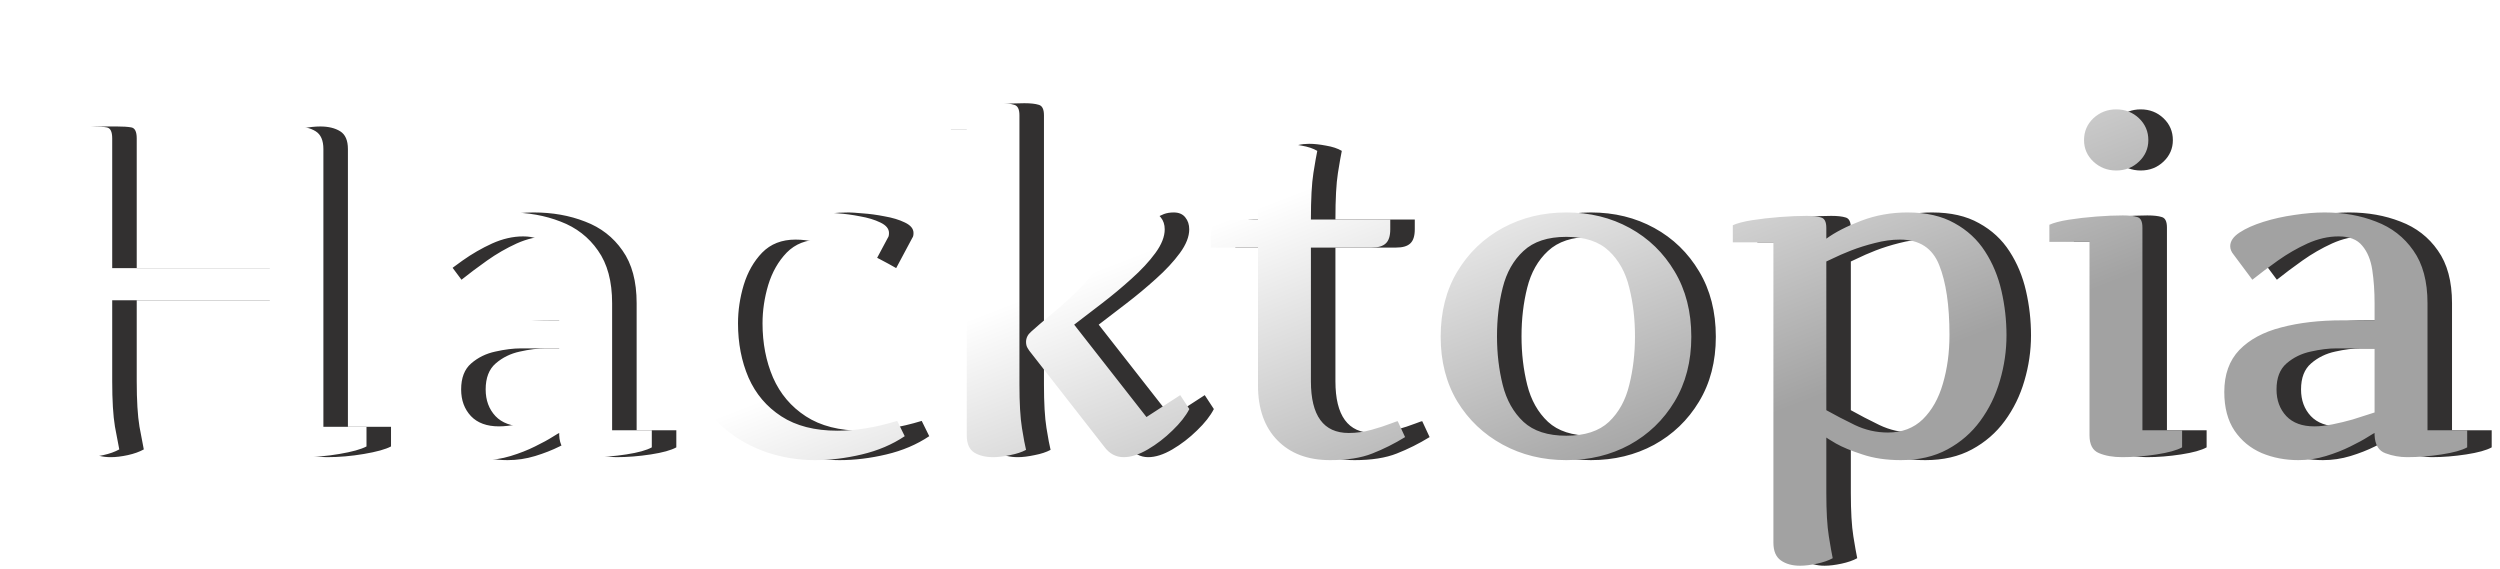
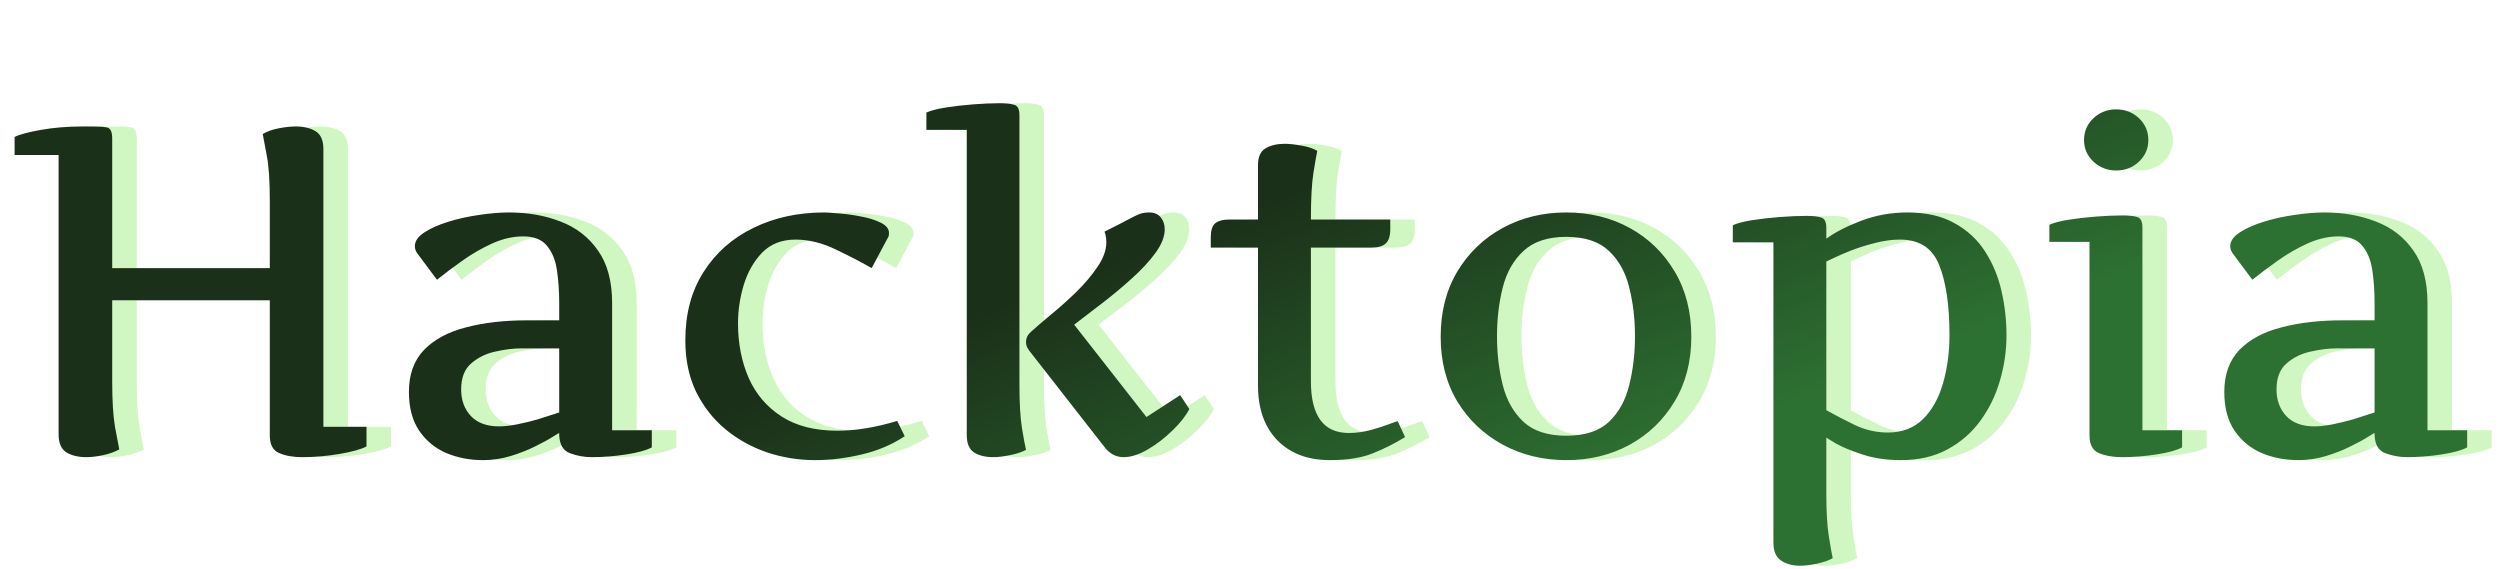
<svg xmlns="http://www.w3.org/2000/svg" width="2141" height="487" viewBox="0 0 2141 487" fill="none">
-   <path d="M297.953 365.539H334.867V382.336C330.18 384.81 322.432 386.958 311.625 388.781C300.948 390.604 290.401 391.516 279.984 391.516C272.042 391.516 265.401 390.344 260.062 388C254.724 385.786 252.055 380.708 252.055 372.766V257.141H117.094V326.477C117.094 343.013 117.875 355.969 119.438 365.344C121.13 374.589 122.367 381.099 123.148 384.875C119.372 386.958 114.815 388.586 109.477 389.758C104.138 390.93 99.255 391.516 94.828 391.516C88.057 391.516 82.393 390.148 77.836 387.414C73.409 384.549 71.195 379.406 71.195 371.984V132.727H33.5V117.297C37.536 115.214 45.023 113.195 55.961 111.242C66.898 109.289 78.747 108.312 91.508 108.312H100.297C105.375 108.312 109.411 108.573 112.406 109.094C115.531 109.615 117.094 112.74 117.094 118.469V229.602H252.055V171.594C252.055 154.927 251.208 142.232 249.516 133.508C247.953 124.784 246.781 118.534 246 114.758C249.776 112.544 254.333 110.917 259.672 109.875C265.01 108.833 269.893 108.312 274.32 108.312C281.221 108.312 286.885 109.68 291.312 112.414C295.74 115.148 297.953 120.227 297.953 127.648V365.539ZM499.906 370.812C499.906 370.682 498.018 371.789 494.242 374.133C490.596 376.477 485.583 379.211 479.203 382.336C472.953 385.461 465.987 388.195 458.305 390.539C450.622 392.883 442.745 394.055 434.672 394.055C423.344 394.055 412.862 392.036 403.227 388C393.591 383.833 385.844 377.453 379.984 368.859C374.125 360.135 371.195 349.068 371.195 335.656C371.195 320.682 375.492 308.703 384.086 299.719C392.81 290.734 404.789 284.289 420.023 280.383C435.258 276.346 452.706 274.328 472.367 274.328H499.906V259.68C499.906 249.523 499.255 240.083 497.953 231.359C496.651 222.635 493.786 215.669 489.359 210.461C485.062 205.122 478.292 202.453 469.047 202.453C460.323 202.453 451.469 204.471 442.484 208.508C433.63 212.544 425.167 217.427 417.094 223.156C409.021 228.885 401.729 234.354 395.219 239.562L379.203 218.078C377.25 215.734 376.273 213.326 376.273 210.852C376.273 206.555 378.943 202.648 384.281 199.133C389.62 195.617 396.456 192.557 404.789 189.953C413.122 187.349 421.911 185.396 431.156 184.094C440.531 182.661 449.19 181.945 457.133 181.945C473.148 181.945 487.797 184.549 501.078 189.758C514.49 194.836 525.167 203.104 533.109 214.562C541.182 225.891 545.219 240.93 545.219 259.68V368.469H579.203V383.117C574.776 385.591 567.484 387.609 557.328 389.172C547.172 390.734 537.341 391.516 527.836 391.516C521.456 391.516 515.271 390.409 509.281 388.195C503.422 386.112 500.297 380.969 499.906 372.766V370.812ZM448.344 365.148C452.901 365.148 458.109 364.562 463.969 363.391C469.828 362.219 475.492 360.852 480.961 359.289C486.43 357.596 490.922 356.164 494.438 354.992C498.083 353.82 499.906 353.234 499.906 353.234V298.352H467.094C460.583 298.352 453.292 299.263 445.219 301.086C437.276 302.779 430.375 306.164 424.516 311.242C418.786 316.19 415.922 323.612 415.922 333.508C415.922 342.753 418.721 350.37 424.32 356.359C429.919 362.219 437.927 365.148 448.344 365.148ZM767.484 229.602C758.891 224.654 748.734 219.38 737.016 213.781C725.297 208.052 713.708 205.188 702.25 205.188C690.531 205.188 681.026 208.898 673.734 216.32C666.573 223.742 661.299 232.987 657.914 244.055C654.659 254.992 653.031 265.93 653.031 276.867C653.031 293.924 656.026 309.419 662.016 323.352C668.135 337.284 677.51 348.352 690.141 356.555C702.771 364.758 718.786 368.859 738.188 368.859C753.943 368.859 771 366.06 789.359 360.461L795.805 373.547C785.128 380.708 772.888 385.917 759.086 389.172C745.414 392.427 732.068 394.055 719.047 394.055C704.854 394.055 691.117 391.841 677.836 387.414C664.555 382.857 652.641 376.216 642.094 367.492C631.677 358.768 623.344 348.091 617.094 335.461C610.974 322.701 607.914 308.052 607.914 291.516C607.914 268.729 613.122 249.198 623.539 232.922C633.956 216.516 648.148 203.951 666.117 195.227C684.086 186.372 704.398 181.945 727.055 181.945C729.008 181.945 732.914 182.206 738.773 182.727C744.633 183.117 750.883 183.964 757.523 185.266C764.294 186.438 770.089 188.195 774.906 190.539C779.854 192.883 782.328 195.878 782.328 199.523C782.328 201.477 782.003 202.844 781.352 203.625L767.484 229.602ZM814.359 111.242V96.398C818.005 94.706 823.474 93.273 830.766 92.102C838.188 90.93 846.065 90.018 854.398 89.367C862.862 88.716 870.479 88.391 877.25 88.391C882.589 88.391 886.69 88.846 889.555 89.758C892.549 90.539 894.047 93.534 894.047 98.742V329.211C894.047 345.227 894.763 357.661 896.195 366.516C897.628 375.37 898.799 381.62 899.711 385.266C896.065 387.219 891.508 388.716 886.039 389.758C880.57 390.93 875.753 391.516 871.586 391.516C865.076 391.516 859.672 390.214 855.375 387.609C851.078 384.875 848.93 379.927 848.93 372.766V111.242H814.359ZM1018.46 196.398C1018.46 202.648 1015.79 209.419 1010.45 216.711C1005.11 224.003 998.279 231.359 989.945 238.781C981.742 246.203 973.214 253.299 964.359 260.07C955.635 266.841 947.823 272.831 940.922 278.039L1002.84 357.141L1031.74 338.391L1039.55 350.305C1036.56 356.164 1031.74 362.284 1025.1 368.664C1018.59 375.044 1011.56 380.448 1004.01 384.875C996.456 389.302 989.555 391.516 983.305 391.516C976.534 391.516 970.935 388.456 966.508 382.336L902.445 300.305C902.445 300.305 901.99 299.589 901.078 298.156C900.167 296.724 899.711 294.966 899.711 292.883C899.711 289.497 901.143 286.568 904.008 284.094C908.174 280.318 913.773 275.5 920.805 269.641C927.966 263.781 935.193 257.336 942.484 250.305C949.776 243.143 955.896 235.917 960.844 228.625C965.922 221.203 968.461 214.172 968.461 207.531C968.461 204.016 967.94 200.956 966.898 198.352C975.883 193.924 982.523 190.539 986.82 188.195C991.117 185.852 994.438 184.224 996.781 183.312C999.255 182.401 1002.05 181.945 1005.18 181.945C1009.61 181.945 1012.93 183.378 1015.14 186.242C1017.35 188.977 1018.46 192.362 1018.46 196.398ZM1224.32 374.328C1215.21 379.927 1205.83 384.615 1196.2 388.391C1186.69 392.167 1174.65 394.055 1160.06 394.055C1141.05 394.055 1126.01 388.391 1114.95 377.062C1103.88 365.734 1098.34 350.044 1098.34 329.992V212.023H1057.91V203.234C1057.91 197.375 1059.15 193.404 1061.62 191.32C1064.23 189.107 1068.33 188 1073.93 188H1098.34V141.516C1098.34 134.354 1100.49 129.536 1104.79 127.062C1109.09 124.458 1114.55 123.156 1121.2 123.156C1125.36 123.156 1130.18 123.677 1135.65 124.719C1141.12 125.63 1145.61 127.128 1149.12 129.211C1148.34 132.857 1147.24 139.172 1145.8 148.156C1144.37 157.141 1143.66 170.422 1143.66 188H1211.62V196.398C1211.62 202.128 1210.32 206.164 1207.72 208.508C1205.24 210.852 1201.21 212.023 1195.61 212.023H1143.66V326.477C1143.66 356.034 1154.46 370.812 1176.08 370.812C1182.59 370.812 1189.1 369.901 1195.61 368.078C1202.12 366.255 1207.52 364.497 1211.82 362.805C1216.12 361.112 1218.2 360.461 1218.07 360.852L1224.32 374.328ZM1469.44 288.391C1469.44 309.615 1464.62 328.169 1454.98 344.055C1445.48 359.81 1432.65 372.115 1416.51 380.969C1400.36 389.693 1382.33 394.055 1362.41 394.055C1342.35 394.055 1324.19 389.628 1307.91 380.773C1291.64 371.919 1278.68 359.615 1269.05 343.859C1259.54 327.974 1254.79 309.484 1254.79 288.391C1254.79 267.036 1259.54 248.417 1269.05 232.531C1278.68 216.516 1291.64 204.081 1307.91 195.227C1324.19 186.372 1342.35 181.945 1362.41 181.945C1382.46 181.945 1400.56 186.372 1416.7 195.227C1432.85 204.081 1445.67 216.516 1455.18 232.531C1464.68 248.417 1469.44 267.036 1469.44 288.391ZM1303.03 288C1303.03 302.714 1304.66 316.581 1307.91 329.602C1311.17 342.622 1317.09 353.169 1325.69 361.242C1334.28 369.185 1346.52 373.156 1362.41 373.156C1378.29 373.156 1390.47 369.185 1398.93 361.242C1407.39 353.169 1413.19 342.622 1416.31 329.602C1419.57 316.581 1421.2 302.714 1421.2 288C1421.2 273.156 1419.57 259.289 1416.31 246.398C1413.19 233.378 1407.39 222.896 1398.93 214.953C1390.47 206.88 1378.29 202.844 1362.41 202.844C1346.52 202.844 1334.28 206.88 1325.69 214.953C1317.09 222.896 1311.17 233.378 1307.91 246.398C1304.66 259.289 1303.03 273.156 1303.03 288ZM1590.53 478.039C1587.02 479.992 1582.52 481.555 1577.05 482.727C1571.59 483.898 1566.77 484.484 1562.6 484.484C1555.96 484.484 1550.49 482.987 1546.2 479.992C1541.9 476.997 1539.75 471.919 1539.75 464.758V207.531H1504.98V192.883C1508.63 191.19 1514.1 189.758 1521.39 188.586C1528.81 187.414 1536.76 186.503 1545.22 185.852C1553.81 185.201 1561.49 184.875 1568.27 184.875C1573.6 184.875 1577.71 185.331 1580.57 186.242C1583.57 187.023 1585.06 190.018 1585.06 195.227V204.406C1592.74 198.807 1602.77 193.664 1615.14 188.977C1627.51 184.289 1640.66 181.945 1654.59 181.945C1670.61 181.945 1684.02 185.005 1694.83 191.125C1705.77 197.115 1714.49 205.188 1721 215.344C1727.51 225.37 1732.2 236.633 1735.06 249.133C1737.93 261.633 1739.36 274.328 1739.36 287.219C1739.36 300.37 1737.47 313.326 1733.7 326.086C1730.05 338.716 1724.45 350.174 1716.9 360.461C1709.48 370.617 1700.1 378.755 1688.77 384.875C1677.45 390.995 1664.16 394.055 1648.93 394.055C1636.56 394.055 1625.56 392.427 1615.92 389.172C1606.29 386.047 1598.73 382.922 1593.27 379.797C1587.8 376.542 1585.06 374.849 1585.06 374.719V421.984C1585.06 438 1585.78 450.435 1587.21 459.289C1588.64 468.143 1589.75 474.393 1590.53 478.039ZM1585.06 351.281C1592.48 355.448 1600.62 359.68 1609.48 363.977C1618.46 368.273 1627.9 370.422 1637.8 370.422C1649.91 370.422 1659.87 366.646 1667.68 359.094C1675.49 351.411 1681.22 341.255 1684.87 328.625C1688.64 315.865 1690.53 301.932 1690.53 286.828C1690.53 261.568 1687.6 241.646 1681.74 227.062C1676.01 212.479 1664.82 205.188 1648.15 205.188C1641.25 205.188 1634.09 206.164 1626.66 208.117C1619.37 209.94 1612.54 212.089 1606.16 214.562C1599.91 217.036 1594.83 219.25 1590.92 221.203C1587.02 223.026 1585.06 223.938 1585.06 223.938V351.281ZM1805.77 120.031C1805.77 112.609 1808.43 106.359 1813.77 101.281C1819.24 96.203 1825.75 93.664 1833.3 93.664C1840.99 93.664 1847.5 96.203 1852.84 101.281C1858.17 106.359 1860.84 112.609 1860.84 120.031C1860.84 127.193 1858.17 133.312 1852.84 138.391C1847.5 143.469 1840.99 146.008 1833.3 146.008C1825.75 146.008 1819.24 143.469 1813.77 138.391C1808.43 133.312 1805.77 127.193 1805.77 120.031ZM1855.77 368.469H1889.75V383.117C1885.32 385.591 1878.03 387.609 1867.88 389.172C1857.72 390.734 1847.95 391.516 1838.58 391.516C1830.64 391.516 1823.93 390.344 1818.46 388C1813.12 385.786 1810.45 380.708 1810.45 372.766V207.141H1776.08V192.492C1779.72 190.799 1785.19 189.367 1792.48 188.195C1799.78 187.023 1807.65 186.112 1816.12 185.461C1824.58 184.81 1832.2 184.484 1838.97 184.484C1844.31 184.484 1848.41 184.94 1851.27 185.852C1854.27 186.633 1855.77 189.628 1855.77 194.836V368.469ZM2054.59 370.812C2054.59 370.682 2052.71 371.789 2048.93 374.133C2045.28 376.477 2040.27 379.211 2033.89 382.336C2027.64 385.461 2020.67 388.195 2012.99 390.539C2005.31 392.883 1997.43 394.055 1989.36 394.055C1978.03 394.055 1967.55 392.036 1957.91 388C1948.28 383.833 1940.53 377.453 1934.67 368.859C1928.81 360.135 1925.88 349.068 1925.88 335.656C1925.88 320.682 1930.18 308.703 1938.77 299.719C1947.5 290.734 1959.48 284.289 1974.71 280.383C1989.95 276.346 2007.39 274.328 2027.05 274.328H2054.59V259.68C2054.59 249.523 2053.94 240.083 2052.64 231.359C2051.34 222.635 2048.47 215.669 2044.05 210.461C2039.75 205.122 2032.98 202.453 2023.73 202.453C2015.01 202.453 2006.16 204.471 1997.17 208.508C1988.32 212.544 1979.85 217.427 1971.78 223.156C1963.71 228.885 1956.42 234.354 1949.91 239.562L1933.89 218.078C1931.94 215.734 1930.96 213.326 1930.96 210.852C1930.96 206.555 1933.63 202.648 1938.97 199.133C1944.31 195.617 1951.14 192.557 1959.48 189.953C1967.81 187.349 1976.6 185.396 1985.84 184.094C1995.22 182.661 2003.88 181.945 2011.82 181.945C2027.84 181.945 2042.48 184.549 2055.77 189.758C2069.18 194.836 2079.85 203.104 2087.8 214.562C2095.87 225.891 2099.91 240.93 2099.91 259.68V368.469H2133.89V383.117C2129.46 385.591 2122.17 387.609 2112.02 389.172C2101.86 390.734 2092.03 391.516 2082.52 391.516C2076.14 391.516 2069.96 390.409 2063.97 388.195C2058.11 386.112 2054.98 380.969 2054.59 372.766V370.812ZM2003.03 365.148C2007.59 365.148 2012.8 364.562 2018.66 363.391C2024.52 362.219 2030.18 360.852 2035.65 359.289C2041.12 357.596 2045.61 356.164 2049.12 354.992C2052.77 353.82 2054.59 353.234 2054.59 353.234V298.352H2021.78C2015.27 298.352 2007.98 299.263 1999.91 301.086C1991.96 302.779 1985.06 306.164 1979.2 311.242C1973.47 316.19 1970.61 323.612 1970.61 333.508C1970.61 342.753 1973.41 350.37 1979.01 356.359C1984.61 362.219 1992.61 365.148 2003.03 365.148Z" fill="#323030" />
-   <path d="M276.953 365.539H313.867V382.336C309.18 384.81 301.432 386.958 290.625 388.781C279.948 390.604 269.401 391.516 258.984 391.516C251.042 391.516 244.401 390.344 239.062 388C233.724 385.786 231.055 380.708 231.055 372.766V257.141H96.094V326.477C96.094 343.013 96.875 355.969 98.438 365.344C100.13 374.589 101.367 381.099 102.148 384.875C98.372 386.958 93.815 388.586 88.477 389.758C83.138 390.93 78.255 391.516 73.828 391.516C67.057 391.516 61.393 390.148 56.836 387.414C52.409 384.549 50.195 379.406 50.195 371.984V132.727H12.5V117.297C16.537 115.214 24.023 113.195 34.961 111.242C45.898 109.289 57.747 108.312 70.508 108.312H79.297C84.375 108.312 88.412 108.573 91.406 109.094C94.531 109.615 96.094 112.74 96.094 118.469V229.602H231.055V171.594C231.055 154.927 230.208 142.232 228.516 133.508C226.953 124.784 225.781 118.534 225 114.758C228.776 112.544 233.333 110.917 238.672 109.875C244.01 108.833 248.893 108.312 253.32 108.312C260.221 108.312 265.885 109.68 270.312 112.414C274.74 115.148 276.953 120.227 276.953 127.648V365.539ZM478.906 370.812C478.906 370.682 477.018 371.789 473.242 374.133C469.596 376.477 464.583 379.211 458.203 382.336C451.953 385.461 444.987 388.195 437.305 390.539C429.622 392.883 421.745 394.055 413.672 394.055C402.344 394.055 391.862 392.036 382.227 388C372.591 383.833 364.844 377.453 358.984 368.859C353.125 360.135 350.195 349.068 350.195 335.656C350.195 320.682 354.492 308.703 363.086 299.719C371.81 290.734 383.789 284.289 399.023 280.383C414.258 276.346 431.706 274.328 451.367 274.328H478.906V259.68C478.906 249.523 478.255 240.083 476.953 231.359C475.651 222.635 472.786 215.669 468.359 210.461C464.062 205.122 457.292 202.453 448.047 202.453C439.323 202.453 430.469 204.471 421.484 208.508C412.63 212.544 404.167 217.427 396.094 223.156C388.021 228.885 380.729 234.354 374.219 239.562L358.203 218.078C356.25 215.734 355.273 213.326 355.273 210.852C355.273 206.555 357.943 202.648 363.281 199.133C368.62 195.617 375.456 192.557 383.789 189.953C392.122 187.349 400.911 185.396 410.156 184.094C419.531 182.661 428.19 181.945 436.133 181.945C452.148 181.945 466.797 184.549 480.078 189.758C493.49 194.836 504.167 203.104 512.109 214.562C520.182 225.891 524.219 240.93 524.219 259.68V368.469H558.203V383.117C553.776 385.591 546.484 387.609 536.328 389.172C526.172 390.734 516.341 391.516 506.836 391.516C500.456 391.516 494.271 390.409 488.281 388.195C482.422 386.112 479.297 380.969 478.906 372.766V370.812ZM427.344 365.148C431.901 365.148 437.109 364.562 442.969 363.391C448.828 362.219 454.492 360.852 459.961 359.289C465.43 357.596 469.922 356.164 473.438 354.992C477.083 353.82 478.906 353.234 478.906 353.234V298.352H446.094C439.583 298.352 432.292 299.263 424.219 301.086C416.276 302.779 409.375 306.164 403.516 311.242C397.786 316.19 394.922 323.612 394.922 333.508C394.922 342.753 397.721 350.37 403.32 356.359C408.919 362.219 416.927 365.148 427.344 365.148ZM746.484 229.602C737.891 224.654 727.734 219.38 716.016 213.781C704.297 208.052 692.708 205.188 681.25 205.188C669.531 205.188 660.026 208.898 652.734 216.32C645.573 223.742 640.299 232.987 636.914 244.055C633.659 254.992 632.031 265.93 632.031 276.867C632.031 293.924 635.026 309.419 641.016 323.352C647.135 337.284 656.51 348.352 669.141 356.555C681.771 364.758 697.786 368.859 717.188 368.859C732.943 368.859 750 366.06 768.359 360.461L774.805 373.547C764.128 380.708 751.888 385.917 738.086 389.172C724.414 392.427 711.068 394.055 698.047 394.055C683.854 394.055 670.117 391.841 656.836 387.414C643.555 382.857 631.641 376.216 621.094 367.492C610.677 358.768 602.344 348.091 596.094 335.461C589.974 322.701 586.914 308.052 586.914 291.516C586.914 268.729 592.122 249.198 602.539 232.922C612.956 216.516 627.148 203.951 645.117 195.227C663.086 186.372 683.398 181.945 706.055 181.945C708.008 181.945 711.914 182.206 717.773 182.727C723.633 183.117 729.883 183.964 736.523 185.266C743.294 186.438 749.089 188.195 753.906 190.539C758.854 192.883 761.328 195.878 761.328 199.523C761.328 201.477 761.003 202.844 760.352 203.625L746.484 229.602ZM793.359 111.242V96.398C797.005 94.706 802.474 93.273 809.766 92.102C817.188 90.93 825.065 90.018 833.398 89.367C841.862 88.716 849.479 88.391 856.25 88.391C861.589 88.391 865.69 88.846 868.555 89.758C871.549 90.539 873.047 93.534 873.047 98.742V329.211C873.047 345.227 873.763 357.661 875.195 366.516C876.628 375.37 877.799 381.62 878.711 385.266C875.065 387.219 870.508 388.716 865.039 389.758C859.57 390.93 854.753 391.516 850.586 391.516C844.076 391.516 838.672 390.214 834.375 387.609C830.078 384.875 827.93 379.927 827.93 372.766V111.242H793.359ZM997.461 196.398C997.461 202.648 994.792 209.419 989.453 216.711C984.115 224.003 977.279 231.359 968.945 238.781C960.742 246.203 952.214 253.299 943.359 260.07C934.635 266.841 926.823 272.831 919.922 278.039L981.836 357.141L1010.74 338.391L1018.55 350.305C1015.56 356.164 1010.74 362.284 1004.1 368.664C997.591 375.044 990.56 380.448 983.008 384.875C975.456 389.302 968.555 391.516 962.305 391.516C955.534 391.516 949.935 388.456 945.508 382.336L881.445 300.305C881.445 300.305 880.99 299.589 880.078 298.156C879.167 296.724 878.711 294.966 878.711 292.883C878.711 289.497 880.143 286.568 883.008 284.094C887.174 280.318 892.773 275.5 899.805 269.641C906.966 263.781 914.193 257.336 921.484 250.305C928.776 243.143 934.896 235.917 939.844 228.625C944.922 221.203 947.461 214.172 947.461 207.531C947.461 204.016 946.94 200.956 945.898 198.352C954.883 193.924 961.523 190.539 965.82 188.195C970.117 185.852 973.438 184.224 975.781 183.312C978.255 182.401 981.055 181.945 984.18 181.945C988.607 181.945 991.927 183.378 994.141 186.242C996.354 188.977 997.461 192.362 997.461 196.398ZM1203.32 374.328C1194.21 379.927 1184.83 384.615 1175.2 388.391C1165.69 392.167 1153.65 394.055 1139.06 394.055C1120.05 394.055 1105.01 388.391 1093.95 377.062C1082.88 365.734 1077.34 350.044 1077.34 329.992V212.023H1036.91V203.234C1036.91 197.375 1038.15 193.404 1040.62 191.32C1043.23 189.107 1047.33 188 1052.93 188H1077.34V141.516C1077.34 134.354 1079.49 129.536 1083.79 127.062C1088.09 124.458 1093.55 123.156 1100.2 123.156C1104.36 123.156 1109.18 123.677 1114.65 124.719C1120.12 125.63 1124.61 127.128 1128.12 129.211C1127.34 132.857 1126.24 139.172 1124.8 148.156C1123.37 157.141 1122.66 170.422 1122.66 188H1190.62V196.398C1190.62 202.128 1189.32 206.164 1186.72 208.508C1184.24 210.852 1180.21 212.023 1174.61 212.023H1122.66V326.477C1122.66 356.034 1133.46 370.812 1155.08 370.812C1161.59 370.812 1168.1 369.901 1174.61 368.078C1181.12 366.255 1186.52 364.497 1190.82 362.805C1195.12 361.112 1197.2 360.461 1197.07 360.852L1203.32 374.328ZM1448.44 288.391C1448.44 309.615 1443.62 328.169 1433.98 344.055C1424.48 359.81 1411.65 372.115 1395.51 380.969C1379.36 389.693 1361.33 394.055 1341.41 394.055C1321.35 394.055 1303.19 389.628 1286.91 380.773C1270.64 371.919 1257.68 359.615 1248.05 343.859C1238.54 327.974 1233.79 309.484 1233.79 288.391C1233.79 267.036 1238.54 248.417 1248.05 232.531C1257.68 216.516 1270.64 204.081 1286.91 195.227C1303.19 186.372 1321.35 181.945 1341.41 181.945C1361.46 181.945 1379.56 186.372 1395.7 195.227C1411.85 204.081 1424.67 216.516 1434.18 232.531C1443.68 248.417 1448.44 267.036 1448.44 288.391ZM1282.03 288C1282.03 302.714 1283.66 316.581 1286.91 329.602C1290.17 342.622 1296.09 353.169 1304.69 361.242C1313.28 369.185 1325.52 373.156 1341.41 373.156C1357.29 373.156 1369.47 369.185 1377.93 361.242C1386.39 353.169 1392.19 342.622 1395.31 329.602C1398.57 316.581 1400.2 302.714 1400.2 288C1400.2 273.156 1398.57 259.289 1395.31 246.398C1392.19 233.378 1386.39 222.896 1377.93 214.953C1369.47 206.88 1357.29 202.844 1341.41 202.844C1325.52 202.844 1313.28 206.88 1304.69 214.953C1296.09 222.896 1290.17 233.378 1286.91 246.398C1283.66 259.289 1282.03 273.156 1282.03 288ZM1569.53 478.039C1566.02 479.992 1561.52 481.555 1556.05 482.727C1550.59 483.898 1545.77 484.484 1541.6 484.484C1534.96 484.484 1529.49 482.987 1525.2 479.992C1520.9 476.997 1518.75 471.919 1518.75 464.758V207.531H1483.98V192.883C1487.63 191.19 1493.1 189.758 1500.39 188.586C1507.81 187.414 1515.76 186.503 1524.22 185.852C1532.81 185.201 1540.49 184.875 1547.27 184.875C1552.6 184.875 1556.71 185.331 1559.57 186.242C1562.57 187.023 1564.06 190.018 1564.06 195.227V204.406C1571.74 198.807 1581.77 193.664 1594.14 188.977C1606.51 184.289 1619.66 181.945 1633.59 181.945C1649.61 181.945 1663.02 185.005 1673.83 191.125C1684.77 197.115 1693.49 205.188 1700 215.344C1706.51 225.37 1711.2 236.633 1714.06 249.133C1716.93 261.633 1718.36 274.328 1718.36 287.219C1718.36 300.37 1716.47 313.326 1712.7 326.086C1709.05 338.716 1703.45 350.174 1695.9 360.461C1688.48 370.617 1679.1 378.755 1667.77 384.875C1656.45 390.995 1643.16 394.055 1627.93 394.055C1615.56 394.055 1604.56 392.427 1594.92 389.172C1585.29 386.047 1577.73 382.922 1572.27 379.797C1566.8 376.542 1564.06 374.849 1564.06 374.719V421.984C1564.06 438 1564.78 450.435 1566.21 459.289C1567.64 468.143 1568.75 474.393 1569.53 478.039ZM1564.06 351.281C1571.48 355.448 1579.62 359.68 1588.48 363.977C1597.46 368.273 1606.9 370.422 1616.8 370.422C1628.91 370.422 1638.87 366.646 1646.68 359.094C1654.49 351.411 1660.22 341.255 1663.87 328.625C1667.64 315.865 1669.53 301.932 1669.53 286.828C1669.53 261.568 1666.6 241.646 1660.74 227.062C1655.01 212.479 1643.82 205.188 1627.15 205.188C1620.25 205.188 1613.09 206.164 1605.66 208.117C1598.37 209.94 1591.54 212.089 1585.16 214.562C1578.91 217.036 1573.83 219.25 1569.92 221.203C1566.02 223.026 1564.06 223.938 1564.06 223.938V351.281ZM1784.77 120.031C1784.77 112.609 1787.43 106.359 1792.77 101.281C1798.24 96.203 1804.75 93.664 1812.3 93.664C1819.99 93.664 1826.5 96.203 1831.84 101.281C1837.17 106.359 1839.84 112.609 1839.84 120.031C1839.84 127.193 1837.17 133.312 1831.84 138.391C1826.5 143.469 1819.99 146.008 1812.3 146.008C1804.75 146.008 1798.24 143.469 1792.77 138.391C1787.43 133.312 1784.77 127.193 1784.77 120.031ZM1834.77 368.469H1868.75V383.117C1864.32 385.591 1857.03 387.609 1846.88 389.172C1836.72 390.734 1826.95 391.516 1817.58 391.516C1809.64 391.516 1802.93 390.344 1797.46 388C1792.12 385.786 1789.45 380.708 1789.45 372.766V207.141H1755.08V192.492C1758.72 190.799 1764.19 189.367 1771.48 188.195C1778.78 187.023 1786.65 186.112 1795.12 185.461C1803.58 184.81 1811.2 184.484 1817.97 184.484C1823.31 184.484 1827.41 184.94 1830.27 185.852C1833.27 186.633 1834.77 189.628 1834.77 194.836V368.469ZM2033.59 370.812C2033.59 370.682 2031.71 371.789 2027.93 374.133C2024.28 376.477 2019.27 379.211 2012.89 382.336C2006.64 385.461 1999.67 388.195 1991.99 390.539C1984.31 392.883 1976.43 394.055 1968.36 394.055C1957.03 394.055 1946.55 392.036 1936.91 388C1927.28 383.833 1919.53 377.453 1913.67 368.859C1907.81 360.135 1904.88 349.068 1904.88 335.656C1904.88 320.682 1909.18 308.703 1917.77 299.719C1926.5 290.734 1938.48 284.289 1953.71 280.383C1968.95 276.346 1986.39 274.328 2006.05 274.328H2033.59V259.68C2033.59 249.523 2032.94 240.083 2031.64 231.359C2030.34 222.635 2027.47 215.669 2023.05 210.461C2018.75 205.122 2011.98 202.453 2002.73 202.453C1994.01 202.453 1985.16 204.471 1976.17 208.508C1967.32 212.544 1958.85 217.427 1950.78 223.156C1942.71 228.885 1935.42 234.354 1928.91 239.562L1912.89 218.078C1910.94 215.734 1909.96 213.326 1909.96 210.852C1909.96 206.555 1912.63 202.648 1917.97 199.133C1923.31 195.617 1930.14 192.557 1938.48 189.953C1946.81 187.349 1955.6 185.396 1964.84 184.094C1974.22 182.661 1982.88 181.945 1990.82 181.945C2006.84 181.945 2021.48 184.549 2034.77 189.758C2048.18 194.836 2058.85 203.104 2066.8 214.562C2074.87 225.891 2078.91 240.93 2078.91 259.68V368.469H2112.89V383.117C2108.46 385.591 2101.17 387.609 2091.02 389.172C2080.86 390.734 2071.03 391.516 2061.52 391.516C2055.14 391.516 2048.96 390.409 2042.97 388.195C2037.11 386.112 2033.98 380.969 2033.59 372.766V370.812ZM1982.03 365.148C1986.59 365.148 1991.8 364.562 1997.66 363.391C2003.52 362.219 2009.18 360.852 2014.65 359.289C2020.12 357.596 2024.61 356.164 2028.12 354.992C2031.77 353.82 2033.59 353.234 2033.59 353.234V298.352H2000.78C1994.27 298.352 1986.98 299.263 1978.91 301.086C1970.96 302.779 1964.06 306.164 1958.2 311.242C1952.47 316.19 1949.61 323.612 1949.61 333.508C1949.61 342.753 1952.41 350.37 1958.01 356.359C1963.61 362.219 1971.61 365.148 1982.03 365.148Z" fill="url(#paint0_linear_41_2)" />
+   <path d="M297.953 365.539H334.867V382.336C330.18 384.81 322.432 386.958 311.625 388.781C300.948 390.604 290.401 391.516 279.984 391.516C272.042 391.516 265.401 390.344 260.062 388C254.724 385.786 252.055 380.708 252.055 372.766V257.141H117.094V326.477C117.094 343.013 117.875 355.969 119.438 365.344C121.13 374.589 122.367 381.099 123.148 384.875C119.372 386.958 114.815 388.586 109.477 389.758C104.138 390.93 99.255 391.516 94.828 391.516C88.057 391.516 82.393 390.148 77.836 387.414C73.409 384.549 71.195 379.406 71.195 371.984V132.727H33.5V117.297C37.536 115.214 45.023 113.195 55.961 111.242C66.898 109.289 78.747 108.312 91.508 108.312H100.297C105.375 108.312 109.411 108.573 112.406 109.094C115.531 109.615 117.094 112.74 117.094 118.469V229.602H252.055V171.594C252.055 154.927 251.208 142.232 249.516 133.508C247.953 124.784 246.781 118.534 246 114.758C249.776 112.544 254.333 110.917 259.672 109.875C265.01 108.833 269.893 108.312 274.32 108.312C281.221 108.312 286.885 109.68 291.312 112.414C295.74 115.148 297.953 120.227 297.953 127.648V365.539ZM499.906 370.812C499.906 370.682 498.018 371.789 494.242 374.133C490.596 376.477 485.583 379.211 479.203 382.336C472.953 385.461 465.987 388.195 458.305 390.539C450.622 392.883 442.745 394.055 434.672 394.055C423.344 394.055 412.862 392.036 403.227 388C393.591 383.833 385.844 377.453 379.984 368.859C374.125 360.135 371.195 349.068 371.195 335.656C371.195 320.682 375.492 308.703 384.086 299.719C392.81 290.734 404.789 284.289 420.023 280.383C435.258 276.346 452.706 274.328 472.367 274.328H499.906V259.68C499.906 249.523 499.255 240.083 497.953 231.359C496.651 222.635 493.786 215.669 489.359 210.461C485.062 205.122 478.292 202.453 469.047 202.453C460.323 202.453 451.469 204.471 442.484 208.508C433.63 212.544 425.167 217.427 417.094 223.156C409.021 228.885 401.729 234.354 395.219 239.562L379.203 218.078C377.25 215.734 376.273 213.326 376.273 210.852C376.273 206.555 378.943 202.648 384.281 199.133C389.62 195.617 396.456 192.557 404.789 189.953C413.122 187.349 421.911 185.396 431.156 184.094C440.531 182.661 449.19 181.945 457.133 181.945C473.148 181.945 487.797 184.549 501.078 189.758C514.49 194.836 525.167 203.104 533.109 214.562C541.182 225.891 545.219 240.93 545.219 259.68V368.469H579.203V383.117C574.776 385.591 567.484 387.609 557.328 389.172C547.172 390.734 537.341 391.516 527.836 391.516C521.456 391.516 515.271 390.409 509.281 388.195C503.422 386.112 500.297 380.969 499.906 372.766V370.812ZM448.344 365.148C452.901 365.148 458.109 364.562 463.969 363.391C469.828 362.219 475.492 360.852 480.961 359.289C486.43 357.596 490.922 356.164 494.438 354.992C498.083 353.82 499.906 353.234 499.906 353.234V298.352H467.094C460.583 298.352 453.292 299.263 445.219 301.086C437.276 302.779 430.375 306.164 424.516 311.242C418.786 316.19 415.922 323.612 415.922 333.508C415.922 342.753 418.721 350.37 424.32 356.359C429.919 362.219 437.927 365.148 448.344 365.148ZM767.484 229.602C758.891 224.654 748.734 219.38 737.016 213.781C725.297 208.052 713.708 205.188 702.25 205.188C690.531 205.188 681.026 208.898 673.734 216.32C666.573 223.742 661.299 232.987 657.914 244.055C654.659 254.992 653.031 265.93 653.031 276.867C653.031 293.924 656.026 309.419 662.016 323.352C668.135 337.284 677.51 348.352 690.141 356.555C702.771 364.758 718.786 368.859 738.188 368.859C753.943 368.859 771 366.06 789.359 360.461L795.805 373.547C785.128 380.708 772.888 385.917 759.086 389.172C745.414 392.427 732.068 394.055 719.047 394.055C704.854 394.055 691.117 391.841 677.836 387.414C664.555 382.857 652.641 376.216 642.094 367.492C631.677 358.768 623.344 348.091 617.094 335.461C610.974 322.701 607.914 308.052 607.914 291.516C607.914 268.729 613.122 249.198 623.539 232.922C633.956 216.516 648.148 203.951 666.117 195.227C684.086 186.372 704.398 181.945 727.055 181.945C729.008 181.945 732.914 182.206 738.773 182.727C744.633 183.117 750.883 183.964 757.523 185.266C764.294 186.438 770.089 188.195 774.906 190.539C779.854 192.883 782.328 195.878 782.328 199.523C782.328 201.477 782.003 202.844 781.352 203.625L767.484 229.602ZM814.359 111.242V96.398C818.005 94.706 823.474 93.273 830.766 92.102C838.188 90.93 846.065 90.018 854.398 89.367C862.862 88.716 870.479 88.391 877.25 88.391C882.589 88.391 886.69 88.846 889.555 89.758C892.549 90.539 894.047 93.534 894.047 98.742V329.211C894.047 345.227 894.763 357.661 896.195 366.516C897.628 375.37 898.799 381.62 899.711 385.266C896.065 387.219 891.508 388.716 886.039 389.758C880.57 390.93 875.753 391.516 871.586 391.516C865.076 391.516 859.672 390.214 855.375 387.609C851.078 384.875 848.93 379.927 848.93 372.766V111.242H814.359ZM1018.46 196.398C1018.46 202.648 1015.79 209.419 1010.45 216.711C1005.11 224.003 998.279 231.359 989.945 238.781C981.742 246.203 973.214 253.299 964.359 260.07C955.635 266.841 947.823 272.831 940.922 278.039L1002.84 357.141L1031.74 338.391L1039.55 350.305C1036.56 356.164 1031.74 362.284 1025.1 368.664C1018.59 375.044 1011.56 380.448 1004.01 384.875C996.456 389.302 989.555 391.516 983.305 391.516C976.534 391.516 970.935 388.456 966.508 382.336L902.445 300.305C902.445 300.305 901.99 299.589 901.078 298.156C900.167 296.724 899.711 294.966 899.711 292.883C899.711 289.497 901.143 286.568 904.008 284.094C908.174 280.318 913.773 275.5 920.805 269.641C927.966 263.781 935.193 257.336 942.484 250.305C949.776 243.143 955.896 235.917 960.844 228.625C965.922 221.203 968.461 214.172 968.461 207.531C968.461 204.016 967.94 200.956 966.898 198.352C975.883 193.924 982.523 190.539 986.82 188.195C991.117 185.852 994.438 184.224 996.781 183.312C999.255 182.401 1002.05 181.945 1005.18 181.945C1009.61 181.945 1012.93 183.378 1015.14 186.242C1017.35 188.977 1018.46 192.362 1018.46 196.398ZM1224.32 374.328C1215.21 379.927 1205.83 384.615 1196.2 388.391C1186.69 392.167 1174.65 394.055 1160.06 394.055C1141.05 394.055 1126.01 388.391 1114.95 377.062C1103.88 365.734 1098.34 350.044 1098.34 329.992V212.023H1057.91V203.234C1057.91 197.375 1059.15 193.404 1061.62 191.32C1064.23 189.107 1068.33 188 1073.93 188H1098.34V141.516C1098.34 134.354 1100.49 129.536 1104.79 127.062C1109.09 124.458 1114.55 123.156 1121.2 123.156C1125.36 123.156 1130.18 123.677 1135.65 124.719C1141.12 125.63 1145.61 127.128 1149.12 129.211C1148.34 132.857 1147.24 139.172 1145.8 148.156C1144.37 157.141 1143.66 170.422 1143.66 188H1211.62V196.398C1211.62 202.128 1210.32 206.164 1207.72 208.508C1205.24 210.852 1201.21 212.023 1195.61 212.023H1143.66V326.477C1143.66 356.034 1154.46 370.812 1176.08 370.812C1182.59 370.812 1189.1 369.901 1195.61 368.078C1202.12 366.255 1207.52 364.497 1211.82 362.805C1216.12 361.112 1218.2 360.461 1218.07 360.852L1224.32 374.328ZM1469.44 288.391C1469.44 309.615 1464.62 328.169 1454.98 344.055C1445.48 359.81 1432.65 372.115 1416.51 380.969C1400.36 389.693 1382.33 394.055 1362.41 394.055C1342.35 394.055 1324.19 389.628 1307.91 380.773C1291.64 371.919 1278.68 359.615 1269.05 343.859C1259.54 327.974 1254.79 309.484 1254.79 288.391C1254.79 267.036 1259.54 248.417 1269.05 232.531C1278.68 216.516 1291.64 204.081 1307.91 195.227C1324.19 186.372 1342.35 181.945 1362.41 181.945C1382.46 181.945 1400.56 186.372 1416.7 195.227C1432.85 204.081 1445.67 216.516 1455.18 232.531C1464.68 248.417 1469.44 267.036 1469.44 288.391ZM1303.03 288C1303.03 302.714 1304.66 316.581 1307.91 329.602C1311.17 342.622 1317.09 353.169 1325.69 361.242C1334.28 369.185 1346.52 373.156 1362.41 373.156C1378.29 373.156 1390.47 369.185 1398.93 361.242C1407.39 353.169 1413.19 342.622 1416.31 329.602C1419.57 316.581 1421.2 302.714 1421.2 288C1421.2 273.156 1419.57 259.289 1416.31 246.398C1413.19 233.378 1407.39 222.896 1398.93 214.953C1390.47 206.88 1378.29 202.844 1362.41 202.844C1346.52 202.844 1334.28 206.88 1325.69 214.953C1317.09 222.896 1311.17 233.378 1307.91 246.398C1304.66 259.289 1303.03 273.156 1303.03 288ZM1590.53 478.039C1587.02 479.992 1582.52 481.555 1577.05 482.727C1571.59 483.898 1566.77 484.484 1562.6 484.484C1555.96 484.484 1550.49 482.987 1546.2 479.992C1541.9 476.997 1539.75 471.919 1539.75 464.758V207.531H1504.98V192.883C1508.63 191.19 1514.1 189.758 1521.39 188.586C1528.81 187.414 1536.76 186.503 1545.22 185.852C1553.81 185.201 1561.49 184.875 1568.27 184.875C1573.6 184.875 1577.71 185.331 1580.57 186.242C1583.57 187.023 1585.06 190.018 1585.06 195.227V204.406C1592.74 198.807 1602.77 193.664 1615.14 188.977C1627.51 184.289 1640.66 181.945 1654.59 181.945C1670.61 181.945 1684.02 185.005 1694.83 191.125C1705.77 197.115 1714.49 205.188 1721 215.344C1727.51 225.37 1732.2 236.633 1735.06 249.133C1737.93 261.633 1739.36 274.328 1739.36 287.219C1739.36 300.37 1737.47 313.326 1733.7 326.086C1730.05 338.716 1724.45 350.174 1716.9 360.461C1709.48 370.617 1700.1 378.755 1688.77 384.875C1677.45 390.995 1664.16 394.055 1648.93 394.055C1636.56 394.055 1625.56 392.427 1615.92 389.172C1606.29 386.047 1598.73 382.922 1593.27 379.797C1587.8 376.542 1585.06 374.849 1585.06 374.719V421.984C1585.06 438 1585.78 450.435 1587.21 459.289C1588.64 468.143 1589.75 474.393 1590.53 478.039ZM1585.06 351.281C1592.48 355.448 1600.62 359.68 1609.48 363.977C1618.46 368.273 1627.9 370.422 1637.8 370.422C1649.91 370.422 1659.87 366.646 1667.68 359.094C1675.49 351.411 1681.22 341.255 1684.87 328.625C1688.64 315.865 1690.53 301.932 1690.53 286.828C1690.53 261.568 1687.6 241.646 1681.74 227.062C1676.01 212.479 1664.82 205.188 1648.15 205.188C1641.25 205.188 1634.09 206.164 1626.66 208.117C1619.37 209.94 1612.54 212.089 1606.16 214.562C1599.91 217.036 1594.83 219.25 1590.92 221.203C1587.02 223.026 1585.06 223.938 1585.06 223.938V351.281ZM1805.77 120.031C1805.77 112.609 1808.43 106.359 1813.77 101.281C1819.24 96.203 1825.75 93.664 1833.3 93.664C1840.99 93.664 1847.5 96.203 1852.84 101.281C1858.17 106.359 1860.84 112.609 1860.84 120.031C1860.84 127.193 1858.17 133.312 1852.84 138.391C1847.5 143.469 1840.99 146.008 1833.3 146.008C1825.75 146.008 1819.24 143.469 1813.77 138.391C1808.43 133.312 1805.77 127.193 1805.77 120.031ZM1855.77 368.469H1889.75V383.117C1885.32 385.591 1878.03 387.609 1867.88 389.172C1857.72 390.734 1847.95 391.516 1838.58 391.516C1830.64 391.516 1823.93 390.344 1818.46 388C1813.12 385.786 1810.45 380.708 1810.45 372.766V207.141H1776.08V192.492C1779.72 190.799 1785.19 189.367 1792.48 188.195C1799.78 187.023 1807.65 186.112 1816.12 185.461C1824.58 184.81 1832.2 184.484 1838.97 184.484C1844.31 184.484 1848.41 184.94 1851.27 185.852C1854.27 186.633 1855.77 189.628 1855.77 194.836V368.469ZM2054.59 370.812C2054.59 370.682 2052.71 371.789 2048.93 374.133C2045.28 376.477 2040.27 379.211 2033.89 382.336C2027.64 385.461 2020.67 388.195 2012.99 390.539C2005.31 392.883 1997.43 394.055 1989.36 394.055C1978.03 394.055 1967.55 392.036 1957.91 388C1948.28 383.833 1940.53 377.453 1934.67 368.859C1928.81 360.135 1925.88 349.068 1925.88 335.656C1925.88 320.682 1930.18 308.703 1938.77 299.719C1947.5 290.734 1959.48 284.289 1974.71 280.383C1989.95 276.346 2007.39 274.328 2027.05 274.328H2054.59V259.68C2054.59 249.523 2053.94 240.083 2052.64 231.359C2051.34 222.635 2048.47 215.669 2044.05 210.461C2039.75 205.122 2032.98 202.453 2023.73 202.453C2015.01 202.453 2006.16 204.471 1997.17 208.508C1988.32 212.544 1979.85 217.427 1971.78 223.156C1963.71 228.885 1956.42 234.354 1949.91 239.562L1933.89 218.078C1931.94 215.734 1930.96 213.326 1930.96 210.852C1930.96 206.555 1933.63 202.648 1938.97 199.133C1944.31 195.617 1951.14 192.557 1959.48 189.953C1967.81 187.349 1976.6 185.396 1985.84 184.094C1995.22 182.661 2003.88 181.945 2011.82 181.945C2027.84 181.945 2042.48 184.549 2055.77 189.758C2069.18 194.836 2079.85 203.104 2087.8 214.562C2095.87 225.891 2099.91 240.93 2099.91 259.68V368.469H2133.89V383.117C2129.46 385.591 2122.17 387.609 2112.02 389.172C2101.86 390.734 2092.03 391.516 2082.52 391.516C2076.14 391.516 2069.96 390.409 2063.97 388.195C2058.11 386.112 2054.98 380.969 2054.59 372.766V370.812ZM2003.03 365.148C2007.59 365.148 2012.8 364.562 2018.66 363.391C2024.52 362.219 2030.18 360.852 2035.65 359.289C2041.12 357.596 2045.61 356.164 2049.12 354.992C2052.77 353.82 2054.59 353.234 2054.59 353.234V298.352H2021.78C2015.27 298.352 2007.98 299.263 1999.91 301.086C1991.96 302.779 1985.06 306.164 1979.2 311.242C1973.47 316.19 1970.61 323.612 1970.61 333.508C1970.61 342.753 1973.41 350.37 1979.01 356.359C1984.61 362.219 1992.61 365.148 2003.03 365.148Z" fill="#D0F6C2" />
+   <path d="M276.953 365.539H313.867V382.336C309.18 384.81 301.432 386.958 290.625 388.781C279.948 390.604 269.401 391.516 258.984 391.516C251.042 391.516 244.401 390.344 239.062 388C233.724 385.786 231.055 380.708 231.055 372.766V257.141H96.094V326.477C96.094 343.013 96.875 355.969 98.438 365.344C100.13 374.589 101.367 381.099 102.148 384.875C98.372 386.958 93.815 388.586 88.477 389.758C83.138 390.93 78.255 391.516 73.828 391.516C67.057 391.516 61.393 390.148 56.836 387.414C52.409 384.549 50.195 379.406 50.195 371.984V132.727H12.5V117.297C16.537 115.214 24.023 113.195 34.961 111.242C45.898 109.289 57.747 108.312 70.508 108.312H79.297C84.375 108.312 88.412 108.573 91.406 109.094C94.531 109.615 96.094 112.74 96.094 118.469V229.602H231.055V171.594C231.055 154.927 230.208 142.232 228.516 133.508C226.953 124.784 225.781 118.534 225 114.758C228.776 112.544 233.333 110.917 238.672 109.875C244.01 108.833 248.893 108.312 253.32 108.312C260.221 108.312 265.885 109.68 270.312 112.414C274.74 115.148 276.953 120.227 276.953 127.648V365.539ZM478.906 370.812C478.906 370.682 477.018 371.789 473.242 374.133C469.596 376.477 464.583 379.211 458.203 382.336C451.953 385.461 444.987 388.195 437.305 390.539C429.622 392.883 421.745 394.055 413.672 394.055C402.344 394.055 391.862 392.036 382.227 388C372.591 383.833 364.844 377.453 358.984 368.859C353.125 360.135 350.195 349.068 350.195 335.656C350.195 320.682 354.492 308.703 363.086 299.719C371.81 290.734 383.789 284.289 399.023 280.383C414.258 276.346 431.706 274.328 451.367 274.328H478.906V259.68C478.906 249.523 478.255 240.083 476.953 231.359C475.651 222.635 472.786 215.669 468.359 210.461C464.062 205.122 457.292 202.453 448.047 202.453C439.323 202.453 430.469 204.471 421.484 208.508C412.63 212.544 404.167 217.427 396.094 223.156C388.021 228.885 380.729 234.354 374.219 239.562L358.203 218.078C356.25 215.734 355.273 213.326 355.273 210.852C355.273 206.555 357.943 202.648 363.281 199.133C368.62 195.617 375.456 192.557 383.789 189.953C392.122 187.349 400.911 185.396 410.156 184.094C419.531 182.661 428.19 181.945 436.133 181.945C452.148 181.945 466.797 184.549 480.078 189.758C493.49 194.836 504.167 203.104 512.109 214.562C520.182 225.891 524.219 240.93 524.219 259.68V368.469H558.203V383.117C553.776 385.591 546.484 387.609 536.328 389.172C526.172 390.734 516.341 391.516 506.836 391.516C500.456 391.516 494.271 390.409 488.281 388.195C482.422 386.112 479.297 380.969 478.906 372.766V370.812ZM427.344 365.148C431.901 365.148 437.109 364.562 442.969 363.391C448.828 362.219 454.492 360.852 459.961 359.289C465.43 357.596 469.922 356.164 473.438 354.992C477.083 353.82 478.906 353.234 478.906 353.234V298.352H446.094C439.583 298.352 432.292 299.263 424.219 301.086C416.276 302.779 409.375 306.164 403.516 311.242C397.786 316.19 394.922 323.612 394.922 333.508C394.922 342.753 397.721 350.37 403.32 356.359C408.919 362.219 416.927 365.148 427.344 365.148ZM746.484 229.602C737.891 224.654 727.734 219.38 716.016 213.781C704.297 208.052 692.708 205.188 681.25 205.188C669.531 205.188 660.026 208.898 652.734 216.32C645.573 223.742 640.299 232.987 636.914 244.055C633.659 254.992 632.031 265.93 632.031 276.867C632.031 293.924 635.026 309.419 641.016 323.352C647.135 337.284 656.51 348.352 669.141 356.555C681.771 364.758 697.786 368.859 717.188 368.859C732.943 368.859 750 366.06 768.359 360.461L774.805 373.547C764.128 380.708 751.888 385.917 738.086 389.172C724.414 392.427 711.068 394.055 698.047 394.055C683.854 394.055 670.117 391.841 656.836 387.414C643.555 382.857 631.641 376.216 621.094 367.492C610.677 358.768 602.344 348.091 596.094 335.461C589.974 322.701 586.914 308.052 586.914 291.516C586.914 268.729 592.122 249.198 602.539 232.922C612.956 216.516 627.148 203.951 645.117 195.227C663.086 186.372 683.398 181.945 706.055 181.945C708.008 181.945 711.914 182.206 717.773 182.727C723.633 183.117 729.883 183.964 736.523 185.266C743.294 186.438 749.089 188.195 753.906 190.539C758.854 192.883 761.328 195.878 761.328 199.523C761.328 201.477 761.003 202.844 760.352 203.625L746.484 229.602ZM793.359 111.242V96.398C797.005 94.706 802.474 93.273 809.766 92.102C817.188 90.93 825.065 90.018 833.398 89.367C841.862 88.716 849.479 88.391 856.25 88.391C861.589 88.391 865.69 88.846 868.555 89.758C871.549 90.539 873.047 93.534 873.047 98.742V329.211C873.047 345.227 873.763 357.661 875.195 366.516C876.628 375.37 877.799 381.62 878.711 385.266C875.065 387.219 870.508 388.716 865.039 389.758C859.57 390.93 854.753 391.516 850.586 391.516C844.076 391.516 838.672 390.214 834.375 387.609C830.078 384.875 827.93 379.927 827.93 372.766V111.242H793.359ZM997.461 196.398C997.461 202.648 994.792 209.419 989.453 216.711C984.115 224.003 977.279 231.359 968.945 238.781C960.742 246.203 952.214 253.299 943.359 260.07C934.635 266.841 926.823 272.831 919.922 278.039L981.836 357.141L1010.74 338.391L1018.55 350.305C1015.56 356.164 1010.74 362.284 1004.1 368.664C997.591 375.044 990.56 380.448 983.008 384.875C975.456 389.302 968.555 391.516 962.305 391.516C955.534 391.516 949.935 388.456 945.508 382.336L881.445 300.305C881.445 300.305 880.99 299.589 880.078 298.156C879.167 296.724 878.711 294.966 878.711 292.883C878.711 289.497 880.143 286.568 883.008 284.094C887.174 280.318 892.773 275.5 899.805 269.641C906.966 263.781 914.193 257.336 921.484 250.305C928.776 243.143 934.896 235.917 939.844 228.625C944.922 221.203 947.461 214.172 947.461 207.531C947.461 204.016 946.94 200.956 945.898 198.352C954.883 193.924 961.523 190.539 965.82 188.195C970.117 185.852 973.438 184.224 975.781 183.312C978.255 182.401 981.055 181.945 984.18 181.945C988.607 181.945 991.927 183.378 994.141 186.242C996.354 188.977 997.461 192.362 997.461 196.398ZM1203.32 374.328C1194.21 379.927 1184.83 384.615 1175.2 388.391C1165.69 392.167 1153.65 394.055 1139.06 394.055C1120.05 394.055 1105.01 388.391 1093.95 377.062C1082.88 365.734 1077.34 350.044 1077.34 329.992V212.023H1036.91V203.234C1036.91 197.375 1038.15 193.404 1040.62 191.32C1043.23 189.107 1047.33 188 1052.93 188H1077.34V141.516C1077.34 134.354 1079.49 129.536 1083.79 127.062C1088.09 124.458 1093.55 123.156 1100.2 123.156C1104.36 123.156 1109.18 123.677 1114.65 124.719C1120.12 125.63 1124.61 127.128 1128.12 129.211C1127.34 132.857 1126.24 139.172 1124.8 148.156C1123.37 157.141 1122.66 170.422 1122.66 188H1190.62V196.398C1190.62 202.128 1189.32 206.164 1186.72 208.508C1184.24 210.852 1180.21 212.023 1174.61 212.023H1122.66V326.477C1122.66 356.034 1133.46 370.812 1155.08 370.812C1161.59 370.812 1168.1 369.901 1174.61 368.078C1181.12 366.255 1186.52 364.497 1190.82 362.805C1195.12 361.112 1197.2 360.461 1197.07 360.852L1203.32 374.328ZM1448.44 288.391C1448.44 309.615 1443.62 328.169 1433.98 344.055C1424.48 359.81 1411.65 372.115 1395.51 380.969C1379.36 389.693 1361.33 394.055 1341.41 394.055C1321.35 394.055 1303.19 389.628 1286.91 380.773C1270.64 371.919 1257.68 359.615 1248.05 343.859C1238.54 327.974 1233.79 309.484 1233.79 288.391C1233.79 267.036 1238.54 248.417 1248.05 232.531C1257.68 216.516 1270.64 204.081 1286.91 195.227C1303.19 186.372 1321.35 181.945 1341.41 181.945C1361.46 181.945 1379.56 186.372 1395.7 195.227C1411.85 204.081 1424.67 216.516 1434.18 232.531C1443.68 248.417 1448.44 267.036 1448.44 288.391ZM1282.03 288C1282.03 302.714 1283.66 316.581 1286.91 329.602C1290.17 342.622 1296.09 353.169 1304.69 361.242C1313.28 369.185 1325.52 373.156 1341.41 373.156C1357.29 373.156 1369.47 369.185 1377.93 361.242C1386.39 353.169 1392.19 342.622 1395.31 329.602C1398.57 316.581 1400.2 302.714 1400.2 288C1400.2 273.156 1398.57 259.289 1395.31 246.398C1392.19 233.378 1386.39 222.896 1377.93 214.953C1369.47 206.88 1357.29 202.844 1341.41 202.844C1325.52 202.844 1313.28 206.88 1304.69 214.953C1296.09 222.896 1290.17 233.378 1286.91 246.398C1283.66 259.289 1282.03 273.156 1282.03 288ZM1569.53 478.039C1566.02 479.992 1561.52 481.555 1556.05 482.727C1550.59 483.898 1545.77 484.484 1541.6 484.484C1534.96 484.484 1529.49 482.987 1525.2 479.992C1520.9 476.997 1518.75 471.919 1518.75 464.758V207.531H1483.98V192.883C1487.63 191.19 1493.1 189.758 1500.39 188.586C1507.81 187.414 1515.76 186.503 1524.22 185.852C1532.81 185.201 1540.49 184.875 1547.27 184.875C1552.6 184.875 1556.71 185.331 1559.57 186.242C1562.57 187.023 1564.06 190.018 1564.06 195.227V204.406C1571.74 198.807 1581.77 193.664 1594.14 188.977C1606.51 184.289 1619.66 181.945 1633.59 181.945C1649.61 181.945 1663.02 185.005 1673.83 191.125C1684.77 197.115 1693.49 205.188 1700 215.344C1706.51 225.37 1711.2 236.633 1714.06 249.133C1716.93 261.633 1718.36 274.328 1718.36 287.219C1718.36 300.37 1716.47 313.326 1712.7 326.086C1709.05 338.716 1703.45 350.174 1695.9 360.461C1688.48 370.617 1679.1 378.755 1667.77 384.875C1656.45 390.995 1643.16 394.055 1627.93 394.055C1615.56 394.055 1604.56 392.427 1594.92 389.172C1585.29 386.047 1577.73 382.922 1572.27 379.797C1566.8 376.542 1564.06 374.849 1564.06 374.719V421.984C1564.06 438 1564.78 450.435 1566.21 459.289C1567.64 468.143 1568.75 474.393 1569.53 478.039ZM1564.06 351.281C1571.48 355.448 1579.62 359.68 1588.48 363.977C1597.46 368.273 1606.9 370.422 1616.8 370.422C1628.91 370.422 1638.87 366.646 1646.68 359.094C1654.49 351.411 1660.22 341.255 1663.87 328.625C1667.64 315.865 1669.53 301.932 1669.53 286.828C1669.53 261.568 1666.6 241.646 1660.74 227.062C1655.01 212.479 1643.82 205.188 1627.15 205.188C1620.25 205.188 1613.09 206.164 1605.66 208.117C1598.37 209.94 1591.54 212.089 1585.16 214.562C1578.91 217.036 1573.83 219.25 1569.92 221.203C1566.02 223.026 1564.06 223.938 1564.06 223.938V351.281ZM1784.77 120.031C1784.77 112.609 1787.43 106.359 1792.77 101.281C1798.24 96.203 1804.75 93.664 1812.3 93.664C1819.99 93.664 1826.5 96.203 1831.84 101.281C1837.17 106.359 1839.84 112.609 1839.84 120.031C1839.84 127.193 1837.17 133.312 1831.84 138.391C1826.5 143.469 1819.99 146.008 1812.3 146.008C1804.75 146.008 1798.24 143.469 1792.77 138.391C1787.43 133.312 1784.77 127.193 1784.77 120.031ZM1834.77 368.469H1868.75V383.117C1864.32 385.591 1857.03 387.609 1846.88 389.172C1836.72 390.734 1826.95 391.516 1817.58 391.516C1809.64 391.516 1802.93 390.344 1797.46 388C1792.12 385.786 1789.45 380.708 1789.45 372.766V207.141H1755.08V192.492C1758.72 190.799 1764.19 189.367 1771.48 188.195C1778.78 187.023 1786.65 186.112 1795.12 185.461C1803.58 184.81 1811.2 184.484 1817.97 184.484C1823.31 184.484 1827.41 184.94 1830.27 185.852C1833.27 186.633 1834.77 189.628 1834.77 194.836V368.469ZM2033.59 370.812C2033.59 370.682 2031.71 371.789 2027.93 374.133C2024.28 376.477 2019.27 379.211 2012.89 382.336C2006.64 385.461 1999.67 388.195 1991.99 390.539C1984.31 392.883 1976.43 394.055 1968.36 394.055C1957.03 394.055 1946.55 392.036 1936.91 388C1927.28 383.833 1919.53 377.453 1913.67 368.859C1907.81 360.135 1904.88 349.068 1904.88 335.656C1904.88 320.682 1909.18 308.703 1917.77 299.719C1926.5 290.734 1938.48 284.289 1953.71 280.383C1968.95 276.346 1986.39 274.328 2006.05 274.328H2033.59V259.68C2033.59 249.523 2032.94 240.083 2031.64 231.359C2030.34 222.635 2027.47 215.669 2023.05 210.461C2018.75 205.122 2011.98 202.453 2002.73 202.453C1994.01 202.453 1985.16 204.471 1976.17 208.508C1967.32 212.544 1958.85 217.427 1950.78 223.156C1942.71 228.885 1935.42 234.354 1928.91 239.562L1912.89 218.078C1910.94 215.734 1909.96 213.326 1909.96 210.852C1909.96 206.555 1912.63 202.648 1917.97 199.133C1923.31 195.617 1930.14 192.557 1938.48 189.953C1946.81 187.349 1955.6 185.396 1964.84 184.094C1974.22 182.661 1982.88 181.945 1990.82 181.945C2006.84 181.945 2021.48 184.549 2034.77 189.758C2048.18 194.836 2058.85 203.104 2066.8 214.562C2074.87 225.891 2078.91 240.93 2078.91 259.68V368.469H2112.89V383.117C2108.46 385.591 2101.17 387.609 2091.02 389.172C2080.86 390.734 2071.03 391.516 2061.52 391.516C2055.14 391.516 2048.96 390.409 2042.97 388.195C2037.11 386.112 2033.98 380.969 2033.59 372.766V370.812ZM1982.03 365.148C1986.59 365.148 1991.8 364.562 1997.66 363.391C2003.52 362.219 2009.18 360.852 2014.65 359.289C2020.12 357.596 2024.61 356.164 2028.12 354.992C2031.77 353.82 2033.59 353.234 2033.59 353.234V298.352H2000.78C1994.27 298.352 1986.98 299.263 1978.91 301.086C1970.96 302.779 1964.06 306.164 1958.2 311.242C1952.47 316.19 1949.61 323.612 1949.61 333.508C1949.61 342.753 1952.41 350.37 1958.01 356.359C1963.61 362.219 1971.61 365.148 1982.03 365.148Z" fill="url(#paint0_linear_49_6)" />
  <defs>
-     <linearGradient id="paint0_linear_41_2" x1="1060" y1="184" x2="1177.5" y2="487" gradientUnits="userSpaceOnUse">
-       <stop stop-color="white" />
-       <stop offset="1" stop-color="#A2A2A2" />
+     <linearGradient id="paint0_linear_49_6" x1="1060" y1="184" x2="1177.5" y2="487" gradientUnits="userSpaceOnUse">
+       <stop stop-color="#1B3019" />
+       <stop offset="1" stop-color="#2D7132" />
    </linearGradient>
  </defs>
</svg>
